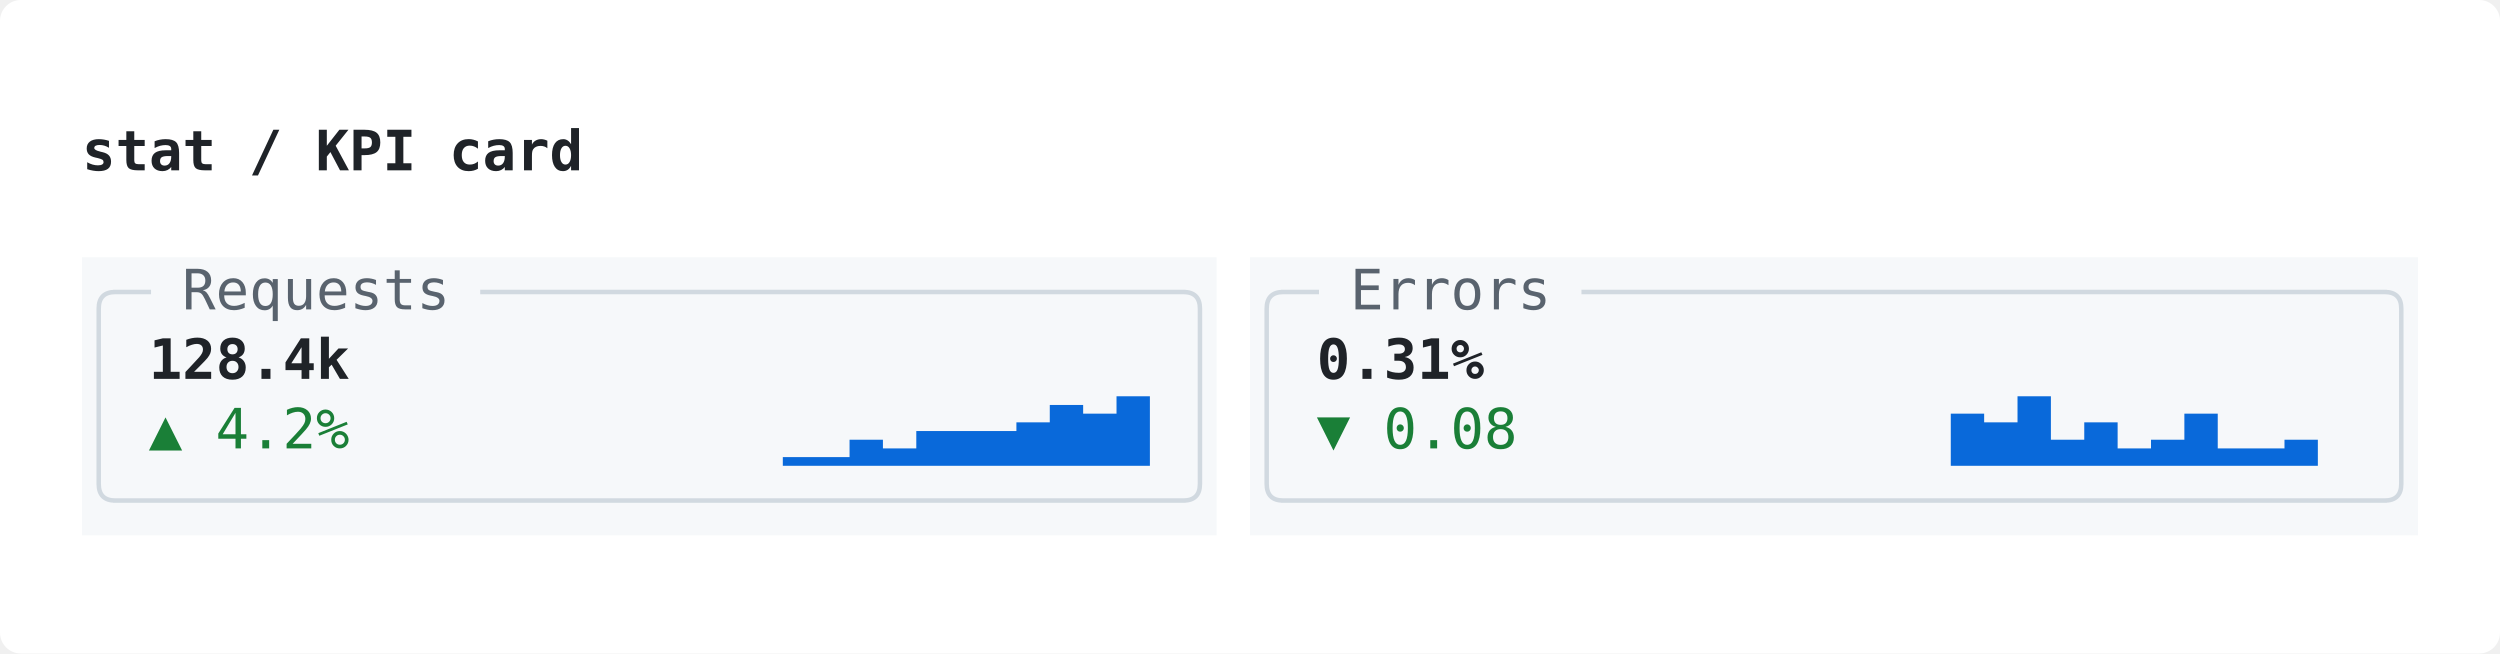
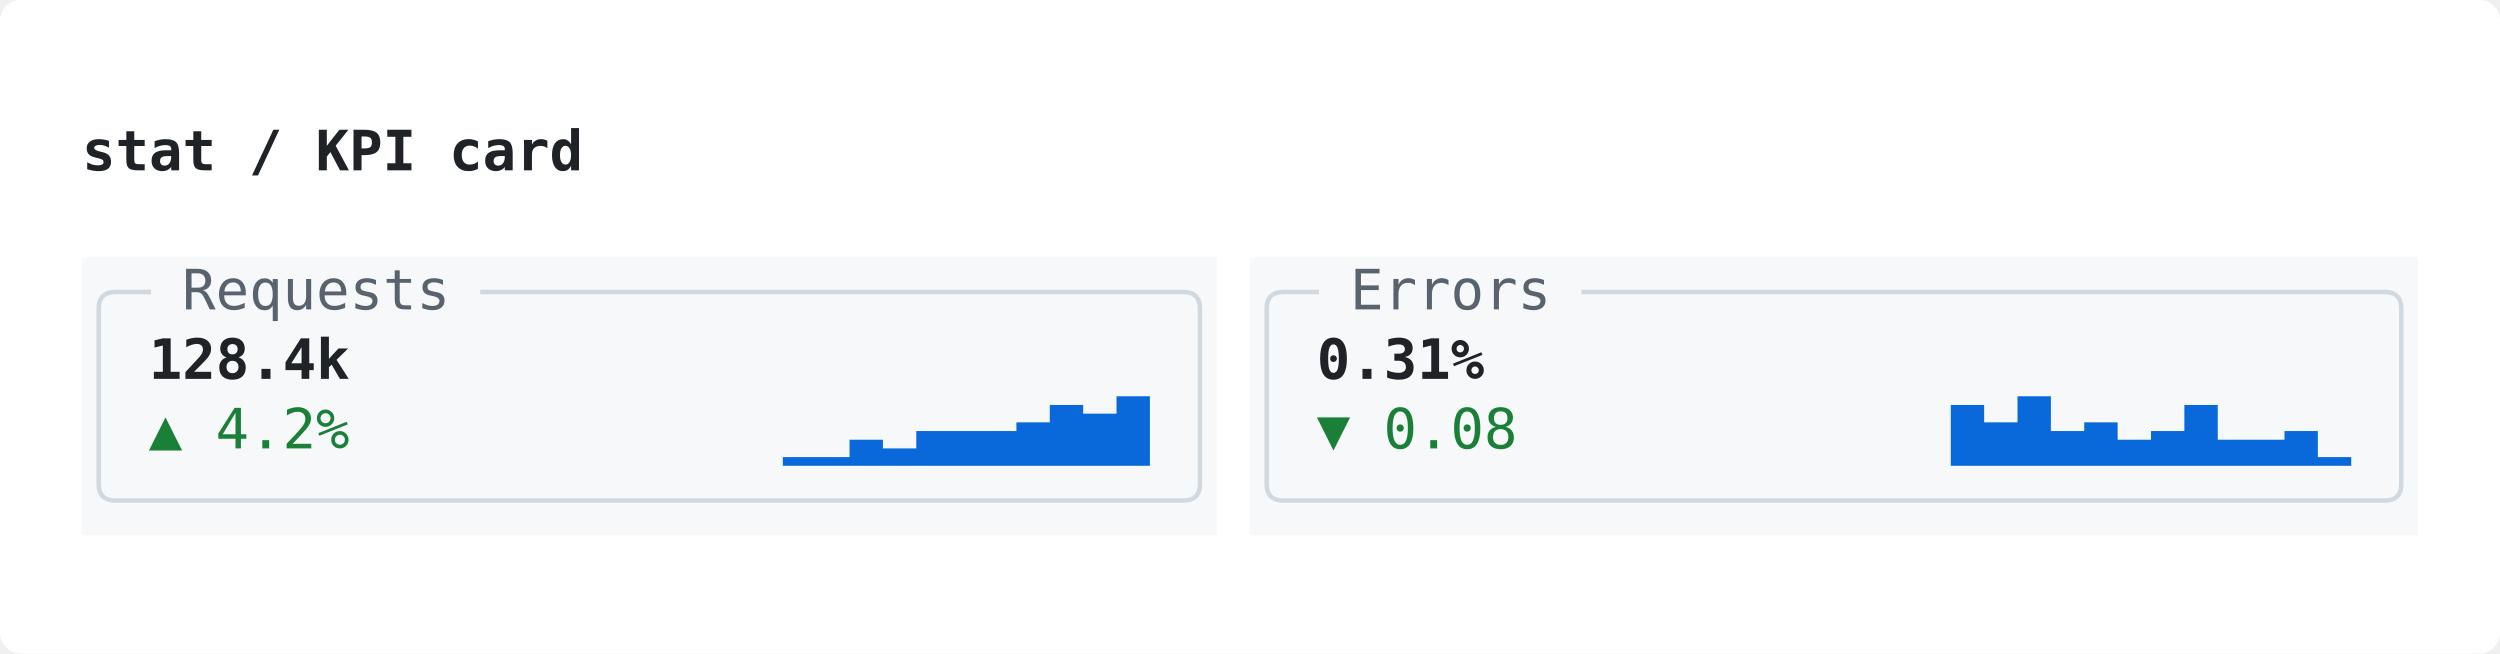
<svg xmlns="http://www.w3.org/2000/svg" width="719.2" height="188" viewBox="0 0 719.2 188" role="img" aria-label="two KPI cards, each with a value, a change marked up or down, and a sparkline">
  <rect width="719.2" height="188" rx="6" fill="#ffffff" />
  <path fill="#f6f8fa" d="M23.6 74h326.4v20h-326.4zM359.6 74h336v20h-336zM23.6 94h326.4v20h-326.4zM359.6 94h336v20h-336zM23.6 114h326.4v20h-326.4zM359.6 114h336v20h-336zM23.6 134h326.4v20h-326.4zM359.6 134h336v20h-336z" />
-   <path fill="#0969da" d="M225.2 131.5h9.6v2.5h-9.6zM234.8 131.5h9.6v2.5h-9.6zM244.4 126.5h9.6v7.5h-9.6zM254 129h9.6v5h-9.6zM263.6 124h9.6v10h-9.6zM273.2 124h9.6v10h-9.6zM282.8 124h9.6v10h-9.6zM292.4 121.5h9.6v12.5h-9.6zM302 116.5h9.6v17.5h-9.6zM311.6 119h9.6v15h-9.6zM321.2 114h9.6v20h-9.6zM561.2 119h9.6v15h-9.6zM570.8 121.5h9.6v12.5h-9.6zM580.4 114h9.6v20h-9.6zM590 126.5h9.6v7.5h-9.6zM599.6 121.5h9.6v12.5h-9.6zM609.2 129h9.6v5h-9.6zM618.8 126.5h9.6v7.5h-9.6zM628.4 119h9.6v15h-9.6zM638 129h9.6v5h-9.6zM647.6 129h9.6v5h-9.6zM657.2 126.5h9.6v7.5h-9.6z" />
+   <path fill="#0969da" d="M225.2 131.5h9.6v2.5h-9.6zM234.8 131.5h9.6v2.5h-9.6zM244.4 126.5h9.6v7.5h-9.6zM254 129h9.6v5h-9.6zM263.6 124h9.6v10h-9.6zM273.2 124h9.6v10h-9.6zM282.8 124h9.6v10h-9.6zM292.4 121.5h9.6v12.5h-9.6zM302 116.5h9.6v17.5h-9.6zM311.6 119h9.6v15h-9.6zM321.2 114h9.6v20h-9.6zM561.2 116.5h9.6v17.5h-9.6zM570.8 121.5h9.6v12.5h-9.6zM580.4 114h9.6v20h-9.6zM590 124h9.6v10h-9.6zM599.6 121.5h9.6v12.5h-9.6zM609.2 126.5h9.6v7.5h-9.6zM618.8 124h9.6v10h-9.6zM628.4 116.5h9.6v17.5h-9.6zM638 126.5h9.6v7.5h-9.6zM647.6 126.5h9.6v7.5h-9.6zM657.2 124h9.6v10h-9.6zM666.8 131.5h9.6v2.5h-9.6z" />
  <g fill="none" stroke-linecap="square" stroke-linejoin="miter">
    <path stroke="#d1d9e0" stroke-width="1.3" d="M33.2 84H33.2Q28.4 84 28.4 88.8V94M33.2 84H42.8M138.8 84H148.4M148.4 84H158M158 84H167.6M167.6 84H177.2M177.2 84H186.8M186.8 84H196.4M196.4 84H206M206 84H215.6M215.6 84H225.2M225.2 84H234.8M234.8 84H244.4M244.4 84H254M254 84H263.6M263.6 84H273.2M273.2 84H282.8M282.8 84H292.4M292.4 84H302M302 84H311.6M311.6 84H321.2M321.2 84H330.8M330.8 84H340.4M340.4 84H340.4Q345.2 84 345.2 88.8V94M369.2 84H369.2Q364.4 84 364.4 88.8V94M369.2 84H378.8M455.6 84H465.2M465.2 84H474.8M474.8 84H484.4M484.4 84H494M494 84H503.6M503.6 84H513.2M513.2 84H522.8M522.8 84H532.4M532.4 84H542M542 84H551.6M551.6 84H561.2M561.2 84H570.8M570.8 84H580.4M580.4 84H590M590 84H599.6M599.6 84H609.2M609.2 84H618.8M618.8 84H628.4M628.4 84H638M638 84H647.6M647.6 84H657.2M657.2 84H666.8M666.8 84H676.4M676.4 84H686M686 84H686Q690.8 84 690.8 88.8V94M28.4 94V114M345.2 94V114M364.4 94V114M690.8 94V114M28.4 114V134M345.2 114V134M364.4 114V134M690.8 114V134M33.2 144H33.2Q28.4 144 28.4 139.2V134M33.2 144H42.8M42.8 144H52.4M52.4 144H62M62 144H71.6M71.6 144H81.2M81.2 144H90.8M90.8 144H100.4M100.4 144H110M110 144H119.6M119.6 144H129.2M129.2 144H138.8M138.8 144H148.4M148.4 144H158M158 144H167.6M167.6 144H177.2M177.2 144H186.8M186.8 144H196.4M196.4 144H206M206 144H215.6M215.6 144H225.2M225.2 144H234.8M234.8 144H244.4M244.4 144H254M254 144H263.6M263.6 144H273.2M273.2 144H282.8M282.8 144H292.4M292.4 144H302M302 144H311.6M311.6 144H321.2M321.2 144H330.8M330.8 144H340.4M340.4 144H340.4Q345.2 144 345.2 139.2V134M369.2 144H369.2Q364.4 144 364.4 139.2V134M369.2 144H378.8M378.8 144H388.4M388.4 144H398M398 144H407.6M407.6 144H417.2M417.2 144H426.8M426.8 144H436.4M436.4 144H446M446 144H455.6M455.6 144H465.2M465.2 144H474.8M474.8 144H484.4M484.4 144H494M494 144H503.6M503.6 144H513.2M513.2 144H522.8M522.8 144H532.4M532.4 144H542M542 144H551.6M551.6 144H561.2M561.2 144H570.8M570.8 144H580.4M580.4 144H590M590 144H599.6M599.6 144H609.2M609.2 144H618.8M618.8 144H628.4M628.4 144H638M638 144H647.6M647.6 144H657.2M657.2 144H666.8M666.8 144H676.4M676.4 144H686M686 144H686Q690.8 144 690.8 139.2V134" />
  </g>
  <g font-family="'JetBrains Mono','SF Mono',SFMono-Regular,Menlo,Consolas,'DejaVu Sans Mono','Noto Sans Mono',monospace" font-size="16" xml:space="preserve">
    <text x="23.6" y="49" textLength="38.4" lengthAdjust="spacing" fill="#1f2328" font-weight="700">stat</text>
    <text x="71.6" y="49" textLength="9.6" lengthAdjust="spacing" fill="#1f2328" font-weight="700">/</text>
    <text x="90.8" y="49" textLength="28.8" lengthAdjust="spacing" fill="#1f2328" font-weight="700">KPI</text>
    <text x="129.2" y="49" textLength="38.4" lengthAdjust="spacing" fill="#1f2328" font-weight="700">card</text>
    <text x="52.4" y="89" textLength="76.8" lengthAdjust="spacing" fill="#59636e">Requests</text>
    <text x="388.4" y="89" textLength="57.6" lengthAdjust="spacing" fill="#59636e">Errors</text>
    <text x="42.8" y="109" textLength="57.6" lengthAdjust="spacing" fill="#1f2328" font-weight="700">128.4k</text>
    <text x="378.8" y="109" textLength="48" lengthAdjust="spacing" fill="#1f2328" font-weight="700">0.31%</text>
    <text x="42.8" y="129" textLength="9.6" lengthAdjust="spacing" fill="#1a7f37">▲</text>
    <text x="62" y="129" textLength="38.4" lengthAdjust="spacing" fill="#1a7f37">4.2%</text>
    <text x="378.8" y="129" textLength="9.6" lengthAdjust="spacing" fill="#1a7f37">▼</text>
    <text x="398" y="129" textLength="38.4" lengthAdjust="spacing" fill="#1a7f37">0.08</text>
  </g>
</svg>
